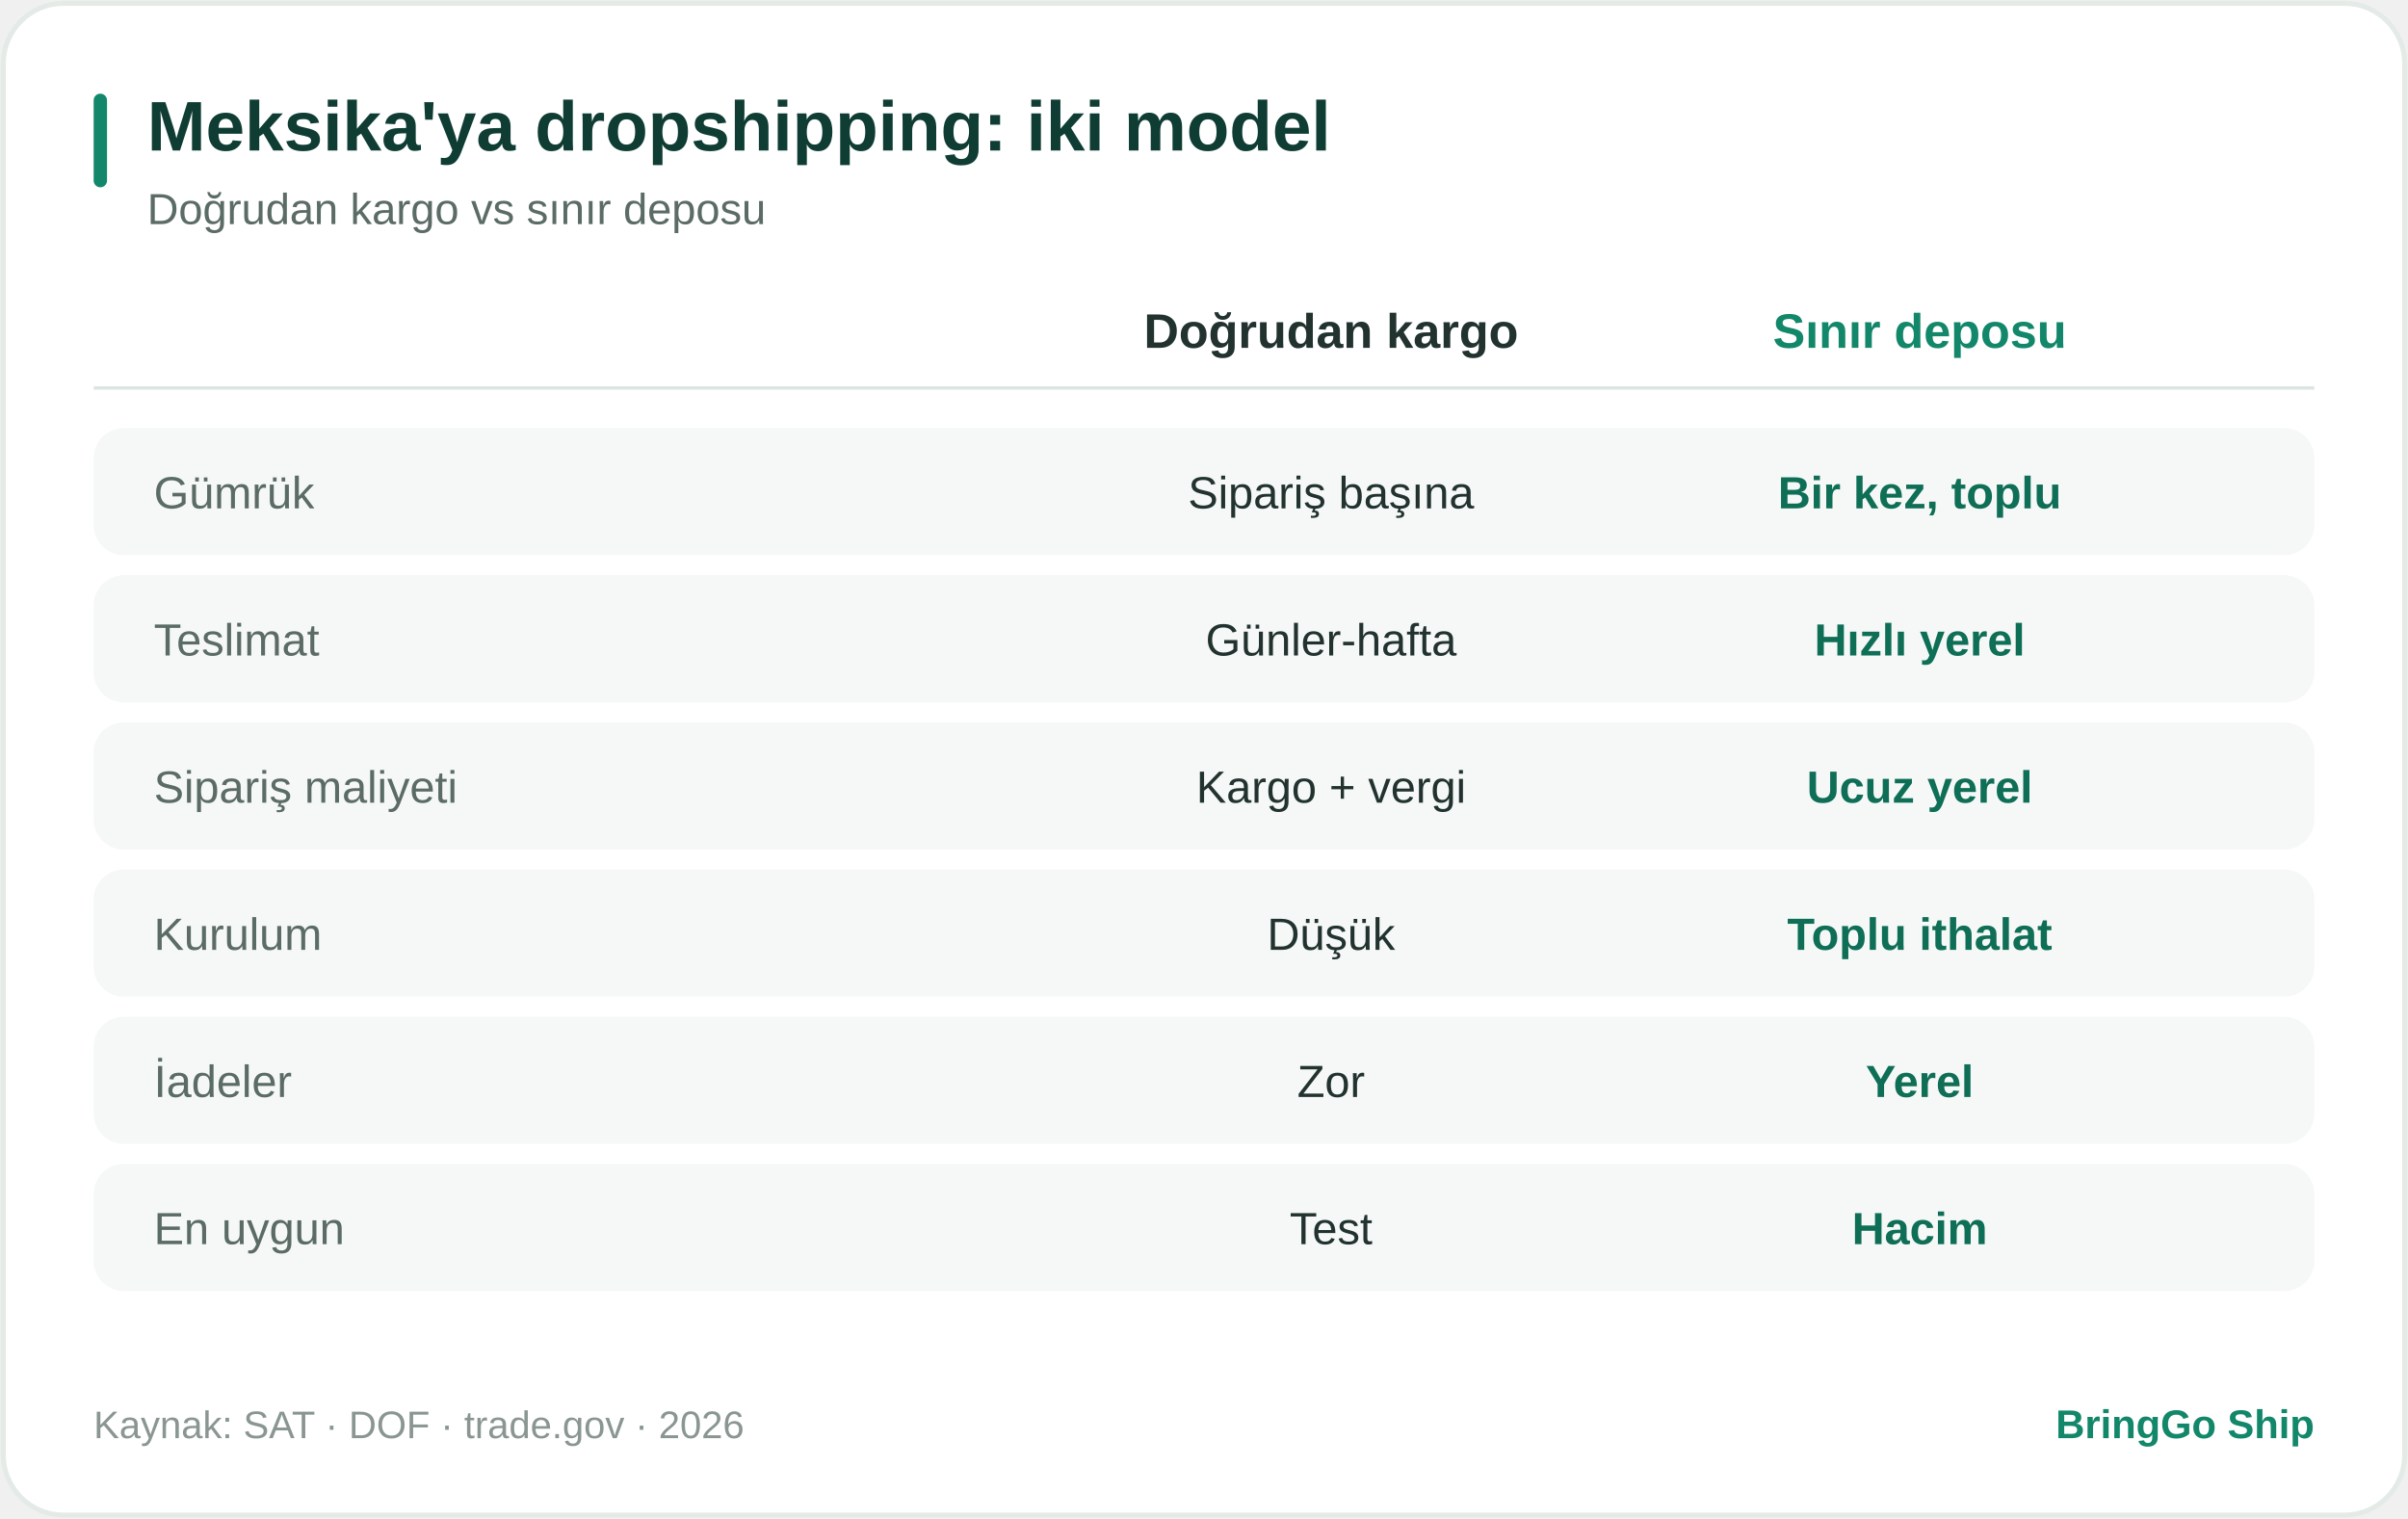
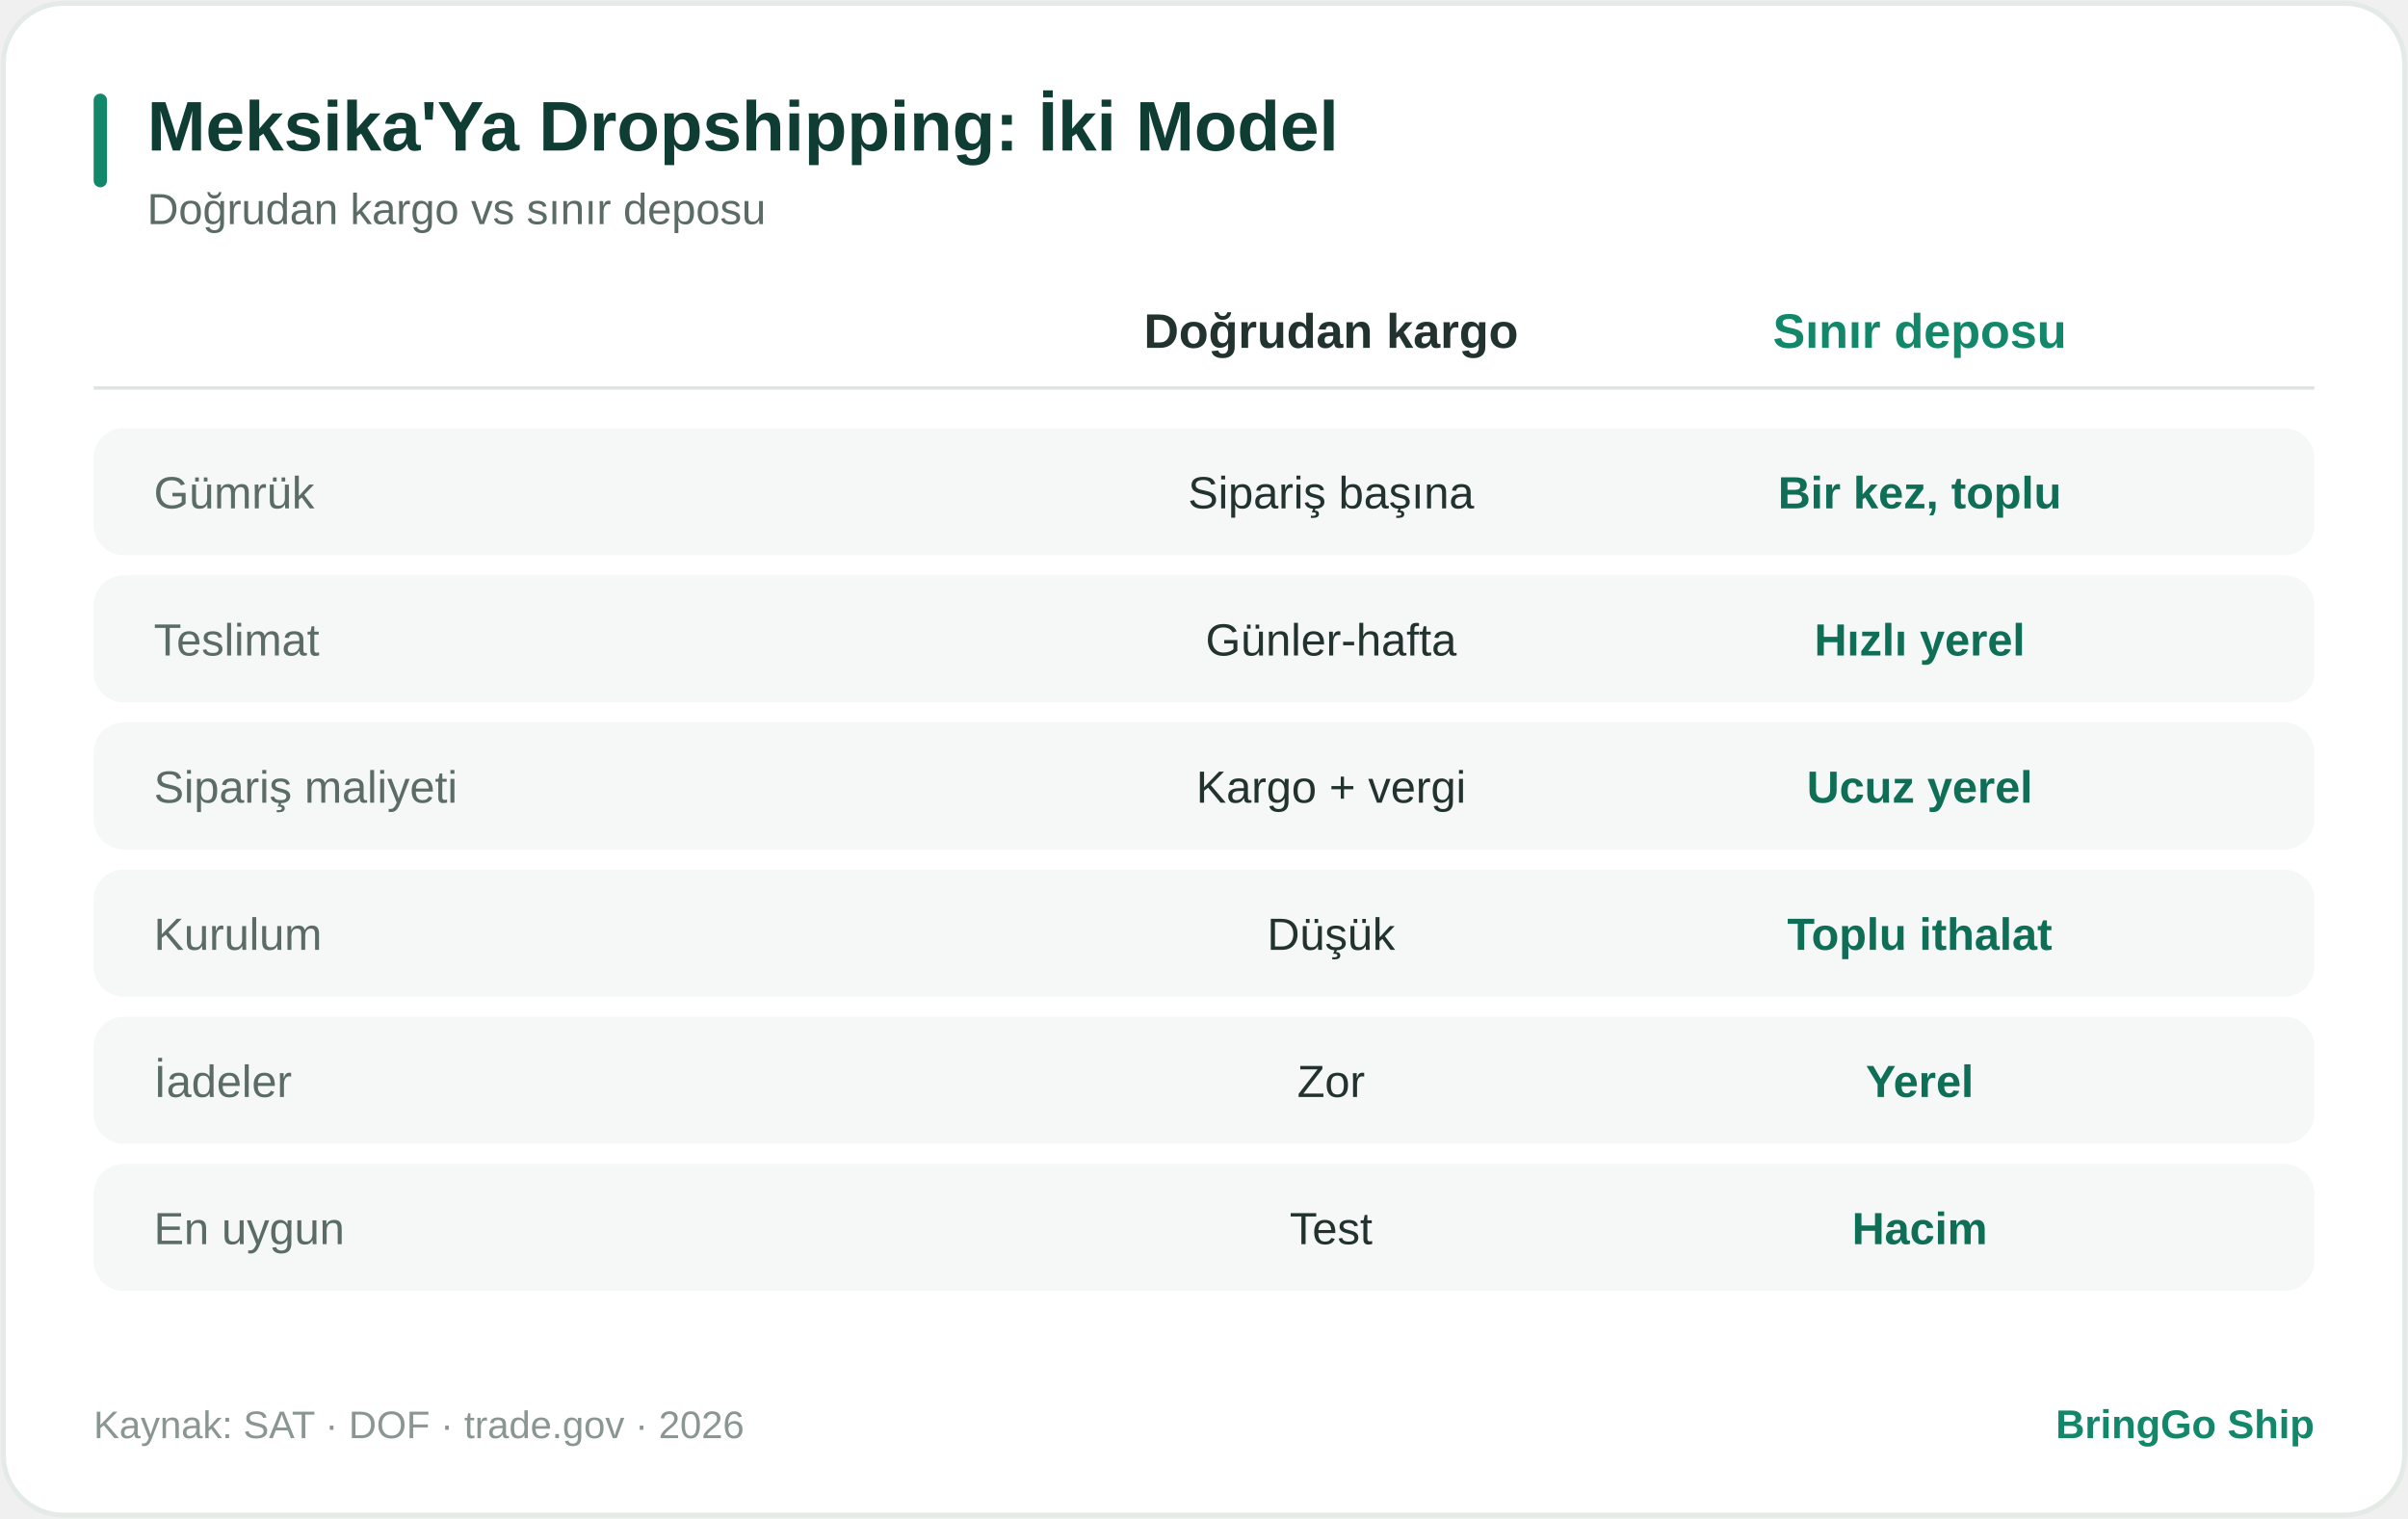
<svg xmlns="http://www.w3.org/2000/svg" width="720" height="454" viewBox="0 0 720 454" role="img">
  <style>
text{font-family:Arial,Helvetica,sans-serif}
.card{fill:#ffffff;stroke:#e4ebe7;stroke-width:1.5}
.row{fill:#f5f8f7}.pill{fill:#E1F5EE}.hi{fill:#1f9d5f}.mut{fill:#eef1f0}
.acc{fill:#12876A}.circ{fill:#12876A}.rd{fill:#fbe9e7}.am{fill:#fbf1dd}.tl{fill:#E1F5EE}.ln{stroke:#dbe6e1}
.tt{fill:#0F3D33;font-weight:bold}.ts{fill:#5b6b66}.tl2{fill:#22332f}
.tv{fill:#0F6E56;font-weight:bold}.tm{fill:#5b6b66;font-weight:bold}.tw{fill:#ffffff;font-weight:bold}
.tf{fill:#8a9691}.tb{fill:#12876A;font-weight:bold}.big{fill:#0F3D33;font-weight:bold}
.trd{fill:#a3392c;font-weight:bold}.tam{fill:#8a5a12;font-weight:bold}.ttl{fill:#0F6E56;font-weight:bold}
@media (prefers-color-scheme:dark){
.card{fill:#16211e;stroke:#2c3a35}
.row{fill:#1d2b27}.pill{fill:#123a2e}.hi{fill:#1f9d5f}.mut{fill:#28352f}
.acc{fill:#2fae7e}.circ{fill:#2fae7e}.rd{fill:#3a201c}.am{fill:#352a15}.tl{fill:#123a2e}
.tt{fill:#d7f2e6}.ts{fill:#8fa79d}.tl2{fill:#cfe0d9}
.tv{fill:#6fe0b0}.tm{fill:#9db3a9}.tw{fill:#ffffff}
.tf{fill:#6d8279}.tb{fill:#57d3a3}.big{fill:#d7f2e6}
.trd{fill:#f0a99e}.tam{fill:#e6c281}.ttl{fill:#6fe0b0}.ln{stroke:#31423c}}
</style>
  <rect x="1" y="1" width="718" height="452" rx="18" class="card" />
  <rect x="28" y="28" width="4" height="28" rx="2" class="acc" />
-   <text x="44" y="45" font-size="21" class="tt">Meksika'ya dropshipping: iki model</text>
+   <text x="44" y="45" font-size="21" class="tt">Meksika'Ya Dropshipping: İki Model</text>
  <text x="44" y="67" font-size="13" class="ts">Doğrudan kargo vs sınır deposu</text>
  <g transform="translate(0,88)">
    <text x="398" y="16" text-anchor="middle" font-size="14.5" class="tl2" font-weight="bold">Doğrudan kargo</text>
    <text x="574" y="16" text-anchor="middle" font-size="14.5" class="tb" font-weight="bold">Sınır deposu</text>
    <line x1="28" y1="28" x2="692" y2="28" stroke-width="1" class="ln" />
    <rect x="28" y="40" width="664" height="38" rx="9" class="row" />
    <text x="46" y="64" font-size="13.5" class="ts">Gümrük</text>
    <text x="398" y="64" text-anchor="middle" font-size="13.5" class="tl2">Sipariş başına</text>
    <text x="574" y="64" text-anchor="middle" font-size="13.5" class="tv" font-weight="bold">Bir kez, toplu</text>
    <rect x="28" y="84" width="664" height="38" rx="9" class="row" />
    <text x="46" y="108" font-size="13.5" class="ts">Teslimat</text>
    <text x="398" y="108" text-anchor="middle" font-size="13.5" class="tl2">Günler-hafta</text>
    <text x="574" y="108" text-anchor="middle" font-size="13.5" class="tv" font-weight="bold">Hızlı yerel</text>
    <rect x="28" y="128" width="664" height="38" rx="9" class="row" />
    <text x="46" y="152" font-size="13.5" class="ts">Sipariş maliyeti</text>
    <text x="398" y="152" text-anchor="middle" font-size="13.5" class="tl2">Kargo + vergi</text>
    <text x="574" y="152" text-anchor="middle" font-size="13.5" class="tv" font-weight="bold">Ucuz yerel</text>
    <rect x="28" y="172" width="664" height="38" rx="9" class="row" />
    <text x="46" y="196" font-size="13.5" class="ts">Kurulum</text>
    <text x="398" y="196" text-anchor="middle" font-size="13.5" class="tl2">Düşük</text>
    <text x="574" y="196" text-anchor="middle" font-size="13.5" class="tv" font-weight="bold">Toplu ithalat</text>
    <rect x="28" y="216" width="664" height="38" rx="9" class="row" />
    <text x="46" y="240" font-size="13.5" class="ts">İadeler</text>
    <text x="398" y="240" text-anchor="middle" font-size="13.5" class="tl2">Zor</text>
    <text x="574" y="240" text-anchor="middle" font-size="13.5" class="tv" font-weight="bold">Yerel</text>
    <rect x="28" y="260" width="664" height="38" rx="9" class="row" />
    <text x="46" y="284" font-size="13.5" class="ts">En uygun</text>
    <text x="398" y="284" text-anchor="middle" font-size="13.5" class="tl2">Test</text>
    <text x="574" y="284" text-anchor="middle" font-size="13.5" class="tv" font-weight="bold">Hacim</text>
  </g>
  <text x="28" y="430" font-size="11.5" class="tf">Kaynak: SAT · DOF · trade.gov · 2026</text>
  <text x="692" y="430" text-anchor="end" font-size="12" class="tb">BringGo Ship</text>
</svg>
